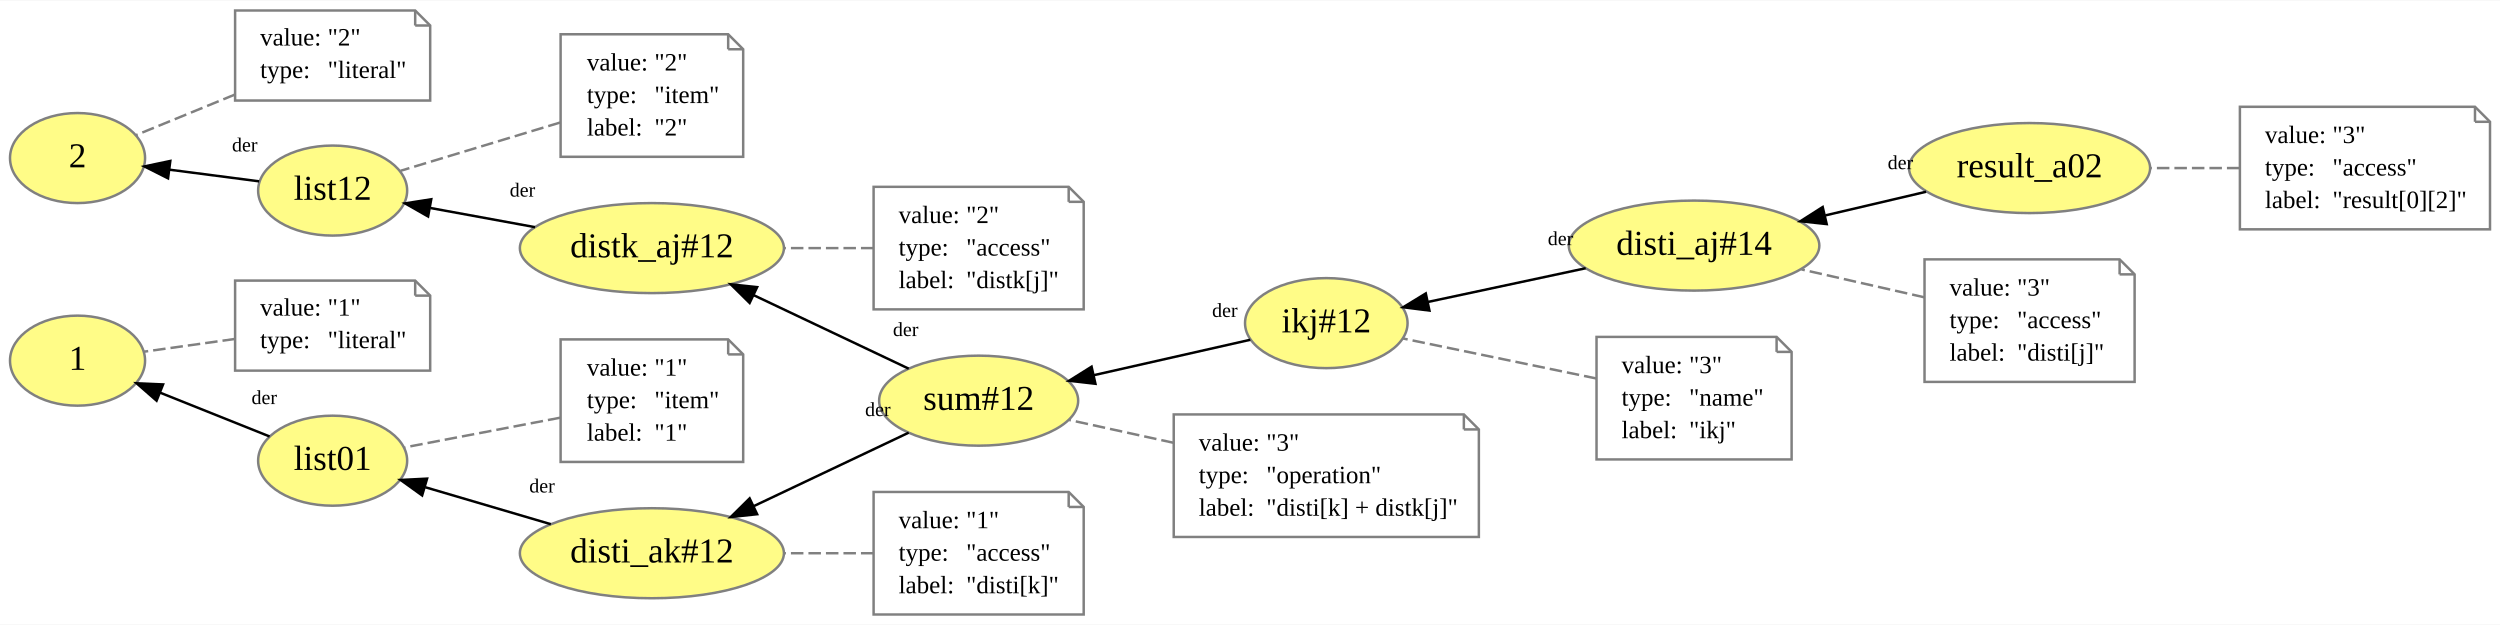
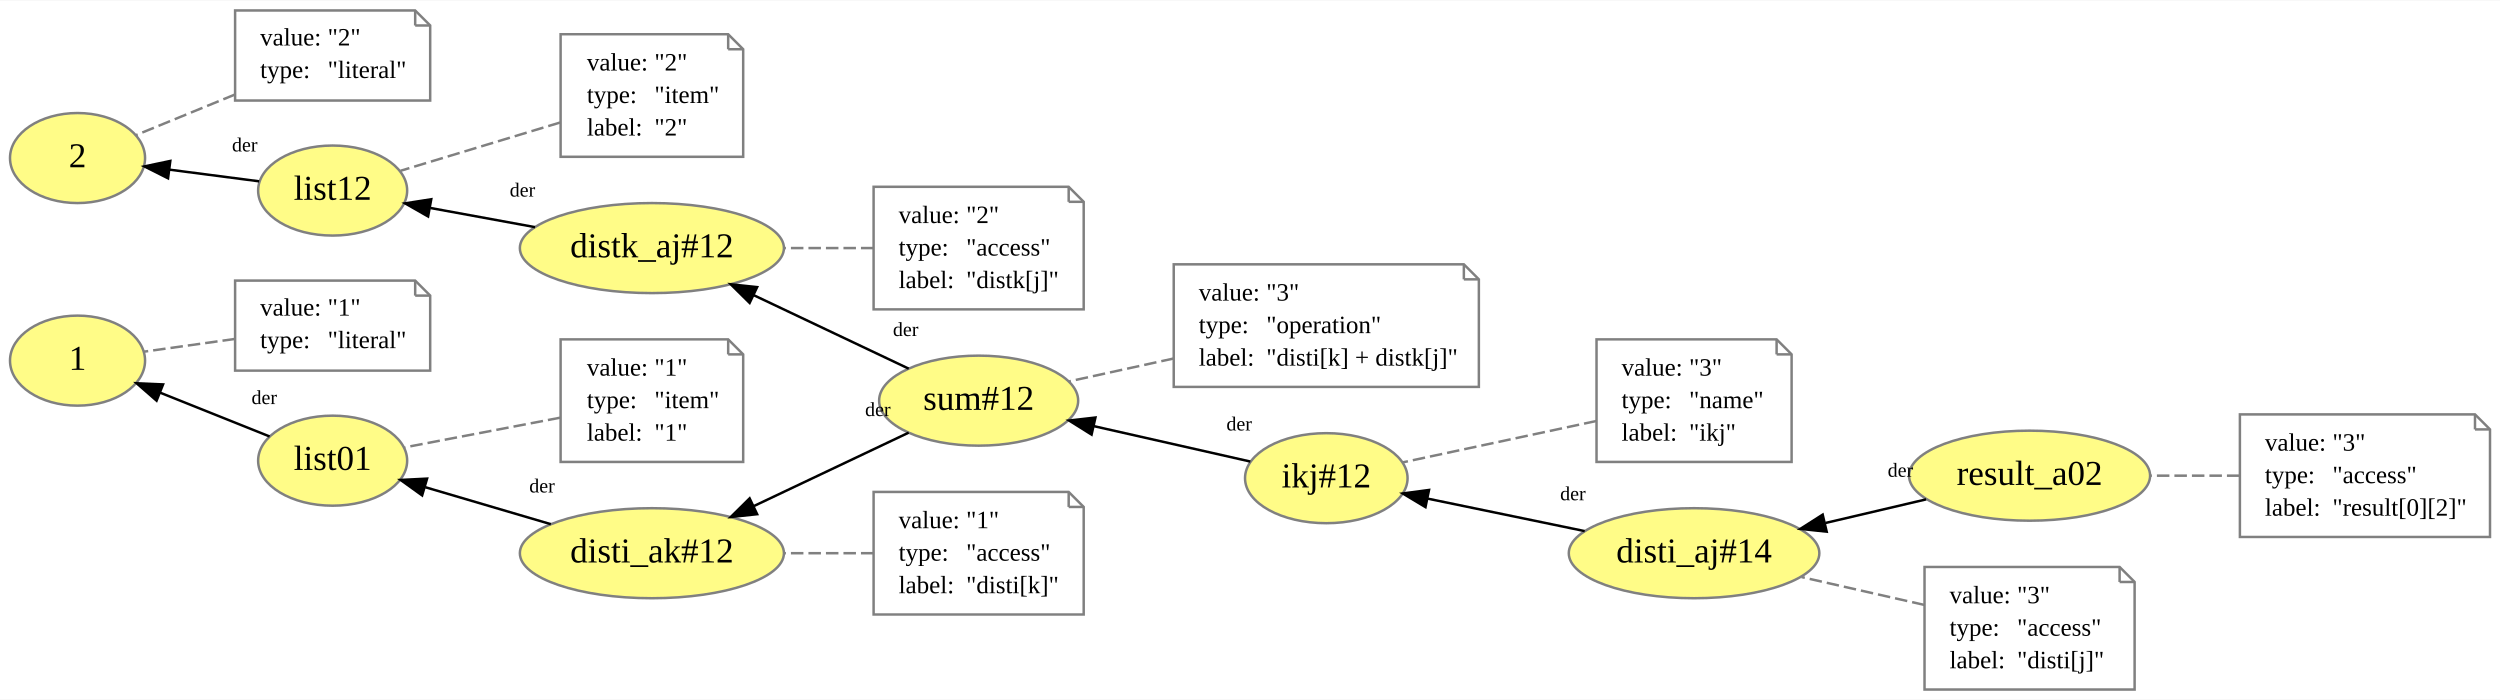
- <svg xmlns="http://www.w3.org/2000/svg" xmlns:xlink="http://www.w3.org/1999/xlink" width="1000pt" height="250pt" viewBox="0.00 0.00 999.57 249.50">
-   <g id="graph0" class="graph" transform="scale(1 1) rotate(0) translate(4 245.5)">
-     <polygon fill="white" stroke="none" points="-4,4 -4,-245.5 995.573,-245.5 995.573,4 -4,4" />
+ <svg xmlns="http://www.w3.org/2000/svg" xmlns:xlink="http://www.w3.org/1999/xlink" width="1000pt" height="280pt" viewBox="0.00 0.00 999.57 279.50">
+   <g id="graph0" class="graph" transform="scale(1 1) rotate(0) translate(4 275.5)">
+     <polygon fill="white" stroke="none" points="-4,4 -4,-275.5 995.573,-275.5 995.573,4 -4,4" />
    <g id="node1" class="node">
      <g id="a_node1">
        <a xlink:href="http://example.org/sum#12" xlink:title="sum#12">
-           <ellipse fill="#fffc87" stroke="#808080" cx="387.291" cy="-85.5" rx="39.794" ry="18" />
-           <text text-anchor="middle" x="387.291" y="-81.8" font-family="Times New Roman,serif" font-size="14.00">sum#12</text>
+           <ellipse fill="#fffc87" stroke="#808080" cx="387.291" cy="-115.5" rx="39.794" ry="18" />
+           <text text-anchor="middle" x="387.291" y="-111.8" font-family="Times New Roman,serif" font-size="14.00">sum#12</text>
        </a>
      </g>
    </g>
    <g id="node2" class="node">
      <g id="a_node2">
        <a xlink:href="http://example.org/distk_aj#12" xlink:title="distk_aj#12">
-           <ellipse fill="#fffc87" stroke="#808080" cx="256.645" cy="-146.5" rx="52.791" ry="18" />
-           <text text-anchor="middle" x="256.645" y="-142.8" font-family="Times New Roman,serif" font-size="14.00">distk_aj#12</text>
+           <ellipse fill="#fffc87" stroke="#808080" cx="256.645" cy="-176.5" rx="52.791" ry="18" />
+           <text text-anchor="middle" x="256.645" y="-172.8" font-family="Times New Roman,serif" font-size="14.00">distk_aj#12</text>
        </a>
      </g>
    </g>
    <g id="edge1" class="edge">
-       <path fill="none" stroke="black" d="M359.322,-98.288C341.386,-106.793 317.519,-118.11 297.417,-127.642" />
-       <polygon fill="black" stroke="black" points="295.723,-124.571 288.187,-132.018 298.723,-130.896 295.723,-124.571" />
-       <text text-anchor="middle" x="358.111" y="-111.339" font-family="Times New Roman,serif" font-size="8.00">der</text>
-     </g>
-     <g id="node3" class="node">
-       <g id="a_node3">
-         <a xlink:href="http://example.org/disti_ak#12" xlink:title="disti_ak#12">
-           <ellipse fill="#fffc87" stroke="#808080" cx="256.645" cy="-24.5" rx="52.791" ry="18" />
-           <text text-anchor="middle" x="256.645" y="-20.8" font-family="Times New Roman,serif" font-size="14.00">disti_ak#12</text>
-         </a>
-       </g>
-     </g>
-     <g id="edge6" class="edge">
-       <path fill="none" stroke="black" d="M359.322,-72.712C341.386,-64.207 317.519,-52.891 297.417,-43.358" />
-       <polygon fill="black" stroke="black" points="298.723,-40.104 288.187,-38.982 295.723,-46.429 298.723,-40.104" />
-       <text text-anchor="middle" x="346.98" y="-79.337" font-family="Times New Roman,serif" font-size="8.00">der</text>
-     </g>
-     <g id="node12" class="node">
-       <g id="a_node12">
-         <a xlink:href="http://example.org/list12" xlink:title="list12">
-           <ellipse fill="#fffc87" stroke="#808080" cx="129" cy="-169.5" rx="29.795" ry="18" />
-           <text text-anchor="middle" x="129" y="-165.8" font-family="Times New Roman,serif" font-size="14.00">list12</text>
-         </a>
-       </g>
-     </g>
-     <g id="edge8" class="edge">
-       <path fill="none" stroke="black" d="M209.929,-154.869C196.198,-157.382 181.288,-160.112 168.105,-162.525" />
-       <polygon fill="black" stroke="black" points="167.164,-159.139 157.958,-164.382 168.425,-166.024 167.164,-159.139" />
-       <text text-anchor="middle" x="204.891" y="-167.097" font-family="Times New Roman,serif" font-size="8.00">der</text>
+       <path fill="none" stroke="black" d="M359.322,-128.288C341.386,-136.793 317.519,-148.11 297.417,-157.642" />
+       <polygon fill="black" stroke="black" points="295.723,-154.571 288.187,-162.018 298.723,-160.896 295.723,-154.571" />
+       <text text-anchor="middle" x="358.111" y="-141.339" font-family="Times New Roman,serif" font-size="8.00">der</text>
    </g>
    <g id="node4" class="node">
      <g id="a_node4">
-         <a xlink:href="http://example.org/list01" xlink:title="list01">
-           <ellipse fill="#fffc87" stroke="#808080" cx="129" cy="-61.5" rx="29.795" ry="18" />
-           <text text-anchor="middle" x="129" y="-57.8" font-family="Times New Roman,serif" font-size="14.00">list01</text>
-         </a>
-       </g>
-     </g>
-     <g id="edge2" class="edge">
-       <path fill="none" stroke="black" d="M216.235,-36.105C200.177,-40.834 181.738,-46.264 166.042,-50.886" />
-       <polygon fill="black" stroke="black" points="164.781,-47.609 156.177,-53.791 166.758,-54.324 164.781,-47.609" />
-       <text text-anchor="middle" x="212.71" y="-48.785" font-family="Times New Roman,serif" font-size="8.00">der</text>
-     </g>
-     <g id="node10" class="node">
-       <g id="a_node10">
-         <a xlink:href="http://example.org/1" xlink:title="1">
-           <ellipse fill="#fffc87" stroke="#808080" cx="27" cy="-101.5" rx="27" ry="18" />
-           <text text-anchor="middle" x="27" y="-97.8" font-family="Times New Roman,serif" font-size="14.00">1</text>
-         </a>
-       </g>
-     </g>
-     <g id="edge11" class="edge">
-       <path fill="none" stroke="black" d="M103.793,-71.183C90.642,-76.443 74.214,-83.014 60.018,-88.693" />
-       <polygon fill="black" stroke="black" points="58.598,-85.491 50.614,-92.455 61.198,-91.99 58.598,-85.491" />
-       <text text-anchor="middle" x="101.654" y="-84.13" font-family="Times New Roman,serif" font-size="8.00">der</text>
+         <a xlink:href="http://example.org/disti_ak#12" xlink:title="disti_ak#12">
+           <ellipse fill="#fffc87" stroke="#808080" cx="256.645" cy="-54.5" rx="52.791" ry="18" />
+           <text text-anchor="middle" x="256.645" y="-50.8" font-family="Times New Roman,serif" font-size="14.00">disti_ak#12</text>
+         </a>
+       </g>
+     </g>
+     <g id="edge3" class="edge">
+       <path fill="none" stroke="black" d="M359.322,-102.712C341.386,-94.207 317.519,-82.891 297.417,-73.358" />
+       <polygon fill="black" stroke="black" points="298.723,-70.104 288.187,-68.982 295.723,-76.429 298.723,-70.104" />
+       <text text-anchor="middle" x="346.98" y="-109.337" font-family="Times New Roman,serif" font-size="8.00">der</text>
    </g>
    <g id="node5" class="node">
      <g id="a_node5">
-         <a xlink:href="http://example.org/result_a02" xlink:title="result_a02">
-           <ellipse fill="#fffc87" stroke="#808080" cx="807.478" cy="-178.5" rx="48.192" ry="18" />
-           <text text-anchor="middle" x="807.478" y="-174.8" font-family="Times New Roman,serif" font-size="14.00">result_a02</text>
-         </a>
-       </g>
-     </g>
-     <g id="node14" class="node">
-       <g id="a_node14">
-         <a xlink:href="http://example.org/disti_aj#14" xlink:title="disti_aj#14">
-           <ellipse fill="#fffc87" stroke="#808080" cx="673.336" cy="-147.5" rx="50.091" ry="18" />
-           <text text-anchor="middle" x="673.336" y="-143.8" font-family="Times New Roman,serif" font-size="14.00">disti_aj#14</text>
-         </a>
-       </g>
-     </g>
-     <g id="edge19" class="edge">
-       <path fill="none" stroke="black" d="M766.113,-169.031C753.412,-166.051 739.209,-162.719 725.843,-159.583" />
-       <polygon fill="black" stroke="black" points="726.359,-156.109 715.824,-157.233 724.76,-162.924 726.359,-156.109" />
-       <text text-anchor="middle" x="755.844" y="-178.065" font-family="Times New Roman,serif" font-size="8.00">der</text>
-     </g>
-     <g id="node6" class="node">
-       <polygon fill="none" stroke="gray" points="985.573,-203 891.573,-203 891.573,-154 991.573,-154 991.573,-197 985.573,-203" />
-       <polyline fill="none" stroke="gray" points="985.573,-203 985.573,-197 " />
-       <polyline fill="none" stroke="gray" points="991.573,-197 985.573,-197 " />
-       <text text-anchor="start" x="901.573" y="-188.5" font-family="Times New Roman,serif" font-size="10.00">value:</text>
-       <text text-anchor="start" x="928.573" y="-188.5" font-family="Times New Roman,serif" font-size="10.00">"3"</text>
-       <text text-anchor="start" x="901.573" y="-175.5" font-family="Times New Roman,serif" font-size="10.00">type:</text>
-       <text text-anchor="start" x="928.573" y="-175.5" font-family="Times New Roman,serif" font-size="10.00">"access"</text>
-       <text text-anchor="start" x="901.573" y="-162.5" font-family="Times New Roman,serif" font-size="10.00">label:</text>
-       <text text-anchor="start" x="928.573" y="-162.5" font-family="Times New Roman,serif" font-size="10.00">"result[0][2]"</text>
-     </g>
-     <g id="edge3" class="edge">
-       <path fill="none" stroke="gray" stroke-dasharray="5,2" d="M891.386,-178.5C879.796,-178.5 867.464,-178.5 855.951,-178.5" />
-     </g>
-     <g id="node7" class="node">
-       <g id="a_node7">
-         <a xlink:href="http://example.org/ikj#12" xlink:title="ikj#12">
-           <ellipse fill="#fffc87" stroke="#808080" cx="526.291" cy="-116.5" rx="32.494" ry="18" />
-           <text text-anchor="middle" x="526.291" y="-112.8" font-family="Times New Roman,serif" font-size="14.00">ikj#12</text>
+         <a xlink:href="http://example.org/list12" xlink:title="list12">
+           <ellipse fill="#fffc87" stroke="#808080" cx="129" cy="-199.5" rx="29.795" ry="18" />
+           <text text-anchor="middle" x="129" y="-195.8" font-family="Times New Roman,serif" font-size="14.00">list12</text>
        </a>
      </g>
    </g>
    <g id="edge4" class="edge">
-       <path fill="none" stroke="black" d="M495.901,-109.85C477.658,-105.722 453.849,-100.334 433.266,-95.677" />
-       <polygon fill="black" stroke="black" points="433.985,-92.251 423.459,-93.458 432.44,-99.079 433.985,-92.251" />
-       <text text-anchor="middle" x="485.719" y="-118.965" font-family="Times New Roman,serif" font-size="8.00">der</text>
+       <path fill="none" stroke="black" d="M209.929,-184.869C196.198,-187.382 181.288,-190.112 168.105,-192.525" />
+       <polygon fill="black" stroke="black" points="167.164,-189.139 157.958,-194.382 168.425,-196.024 167.164,-189.139" />
+       <text text-anchor="middle" x="204.891" y="-197.097" font-family="Times New Roman,serif" font-size="8.00">der</text>
+     </g>
+     <g id="node3" class="node">
+       <polygon fill="none" stroke="gray" points="581.291,-170 465.291,-170 465.291,-121 587.291,-121 587.291,-164 581.291,-170" />
+       <polyline fill="none" stroke="gray" points="581.291,-170 581.291,-164 " />
+       <polyline fill="none" stroke="gray" points="587.291,-164 581.291,-164 " />
+       <text text-anchor="start" x="475.291" y="-155.5" font-family="Times New Roman,serif" font-size="10.00">value:</text>
+       <text text-anchor="start" x="502.291" y="-155.5" font-family="Times New Roman,serif" font-size="10.00">"3"</text>
+       <text text-anchor="start" x="475.291" y="-142.5" font-family="Times New Roman,serif" font-size="10.00">type:</text>
+       <text text-anchor="start" x="502.291" y="-142.5" font-family="Times New Roman,serif" font-size="10.00">"operation"</text>
+       <text text-anchor="start" x="475.291" y="-129.5" font-family="Times New Roman,serif" font-size="10.00">label:</text>
+       <text text-anchor="start" x="502.291" y="-129.5" font-family="Times New Roman,serif" font-size="10.00">"disti[k] + distk[j]"</text>
+     </g>
+     <g id="edge2" class="edge">
+       <path fill="none" stroke="gray" stroke-dasharray="5,2" d="M465.2,-132.342C450.965,-129.224 436.238,-125.999 423.528,-123.216" />
    </g>
    <g id="node8" class="node">
      <g id="a_node8">
+         <a xlink:href="http://example.org/list01" xlink:title="list01">
+           <ellipse fill="#fffc87" stroke="#808080" cx="129" cy="-91.5" rx="29.795" ry="18" />
+           <text text-anchor="middle" x="129" y="-87.8" font-family="Times New Roman,serif" font-size="14.00">list01</text>
+         </a>
+       </g>
+     </g>
+     <g id="edge6" class="edge">
+       <path fill="none" stroke="black" d="M216.235,-66.106C200.177,-70.834 181.738,-76.264 166.042,-80.886" />
+       <polygon fill="black" stroke="black" points="164.781,-77.609 156.177,-83.791 166.758,-84.324 164.781,-77.609" />
+       <text text-anchor="middle" x="212.71" y="-78.785" font-family="Times New Roman,serif" font-size="8.00">der</text>
+     </g>
+     <g id="node6" class="node">
+       <g id="a_node6">
        <a xlink:href="http://example.org/2" xlink:title="2">
-           <ellipse fill="#fffc87" stroke="#808080" cx="27" cy="-182.5" rx="27" ry="18" />
-           <text text-anchor="middle" x="27" y="-178.8" font-family="Times New Roman,serif" font-size="14.00">2</text>
-         </a>
-       </g>
+           <ellipse fill="#fffc87" stroke="#808080" cx="27" cy="-212.5" rx="27" ry="18" />
+           <text text-anchor="middle" x="27" y="-208.8" font-family="Times New Roman,serif" font-size="14.00">2</text>
+         </a>
+       </g>
+     </g>
+     <g id="edge11" class="edge">
+       <path fill="none" stroke="black" d="M99.612,-203.191C88.446,-204.642 75.501,-206.325 63.712,-207.857" />
+       <polygon fill="black" stroke="black" points="63.189,-204.396 53.724,-209.156 64.092,-211.337 63.189,-204.396" />
+       <text text-anchor="middle" x="93.849" y="-215.139" font-family="Times New Roman,serif" font-size="8.00">der</text>
+     </g>
+     <g id="node7" class="node">
+       <polygon fill="none" stroke="gray" points="162,-271.5 90,-271.5 90,-235.5 168,-235.5 168,-265.5 162,-271.5" />
+       <polyline fill="none" stroke="gray" points="162,-271.5 162,-265.5 " />
+       <polyline fill="none" stroke="gray" points="168,-265.5 162,-265.5 " />
+       <text text-anchor="start" x="100" y="-257.5" font-family="Times New Roman,serif" font-size="10.00">value:</text>
+       <text text-anchor="start" x="127" y="-257.5" font-family="Times New Roman,serif" font-size="10.00">"2"</text>
+       <text text-anchor="start" x="100" y="-244.5" font-family="Times New Roman,serif" font-size="10.00">type:</text>
+       <text text-anchor="start" x="127" y="-244.5" font-family="Times New Roman,serif" font-size="10.00">"literal"</text>
+     </g>
+     <g id="edge5" class="edge">
+       <path fill="none" stroke="gray" stroke-dasharray="5,2" d="M89.909,-237.883C76.552,-232.406 61.991,-226.436 50.348,-221.663" />
+     </g>
+     <g id="node17" class="node">
+       <g id="a_node17">
+         <a xlink:href="http://example.org/1" xlink:title="1">
+           <ellipse fill="#fffc87" stroke="#808080" cx="27" cy="-131.5" rx="27" ry="18" />
+           <text text-anchor="middle" x="27" y="-127.8" font-family="Times New Roman,serif" font-size="14.00">1</text>
+         </a>
+       </g>
+     </g>
+     <g id="edge14" class="edge">
+       <path fill="none" stroke="black" d="M103.793,-101.183C90.642,-106.443 74.214,-113.014 60.018,-118.693" />
+       <polygon fill="black" stroke="black" points="58.598,-115.491 50.614,-122.455 61.198,-121.99 58.598,-115.491" />
+       <text text-anchor="middle" x="101.654" y="-114.13" font-family="Times New Roman,serif" font-size="8.00">der</text>
    </g>
    <g id="node9" class="node">
-       <polygon fill="none" stroke="gray" points="162,-241.5 90,-241.5 90,-205.5 168,-205.5 168,-235.5 162,-241.5" />
-       <polyline fill="none" stroke="gray" points="162,-241.5 162,-235.5 " />
-       <polyline fill="none" stroke="gray" points="168,-235.5 162,-235.5 " />
-       <text text-anchor="start" x="100" y="-227.5" font-family="Times New Roman,serif" font-size="10.00">value:</text>
-       <text text-anchor="start" x="127" y="-227.5" font-family="Times New Roman,serif" font-size="10.00">"2"</text>
-       <text text-anchor="start" x="100" y="-214.5" font-family="Times New Roman,serif" font-size="10.00">type:</text>
-       <text text-anchor="start" x="127" y="-214.5" font-family="Times New Roman,serif" font-size="10.00">"literal"</text>
-     </g>
-     <g id="edge5" class="edge">
-       <path fill="none" stroke="gray" stroke-dasharray="5,2" d="M89.909,-207.883C76.552,-202.406 61.991,-196.436 50.348,-191.663" />
+       <g id="a_node9">
+         <a xlink:href="http://example.org/result_a02" xlink:title="result_a02">
+           <ellipse fill="#fffc87" stroke="#808080" cx="807.478" cy="-85.5" rx="48.192" ry="18" />
+           <text text-anchor="middle" x="807.478" y="-81.8" font-family="Times New Roman,serif" font-size="14.00">result_a02</text>
+         </a>
+       </g>
+     </g>
+     <g id="node13" class="node">
+       <g id="a_node13">
+         <a xlink:href="http://example.org/disti_aj#14" xlink:title="disti_aj#14">
+           <ellipse fill="#fffc87" stroke="#808080" cx="673.336" cy="-54.5" rx="50.091" ry="18" />
+           <text text-anchor="middle" x="673.336" y="-50.8" font-family="Times New Roman,serif" font-size="14.00">disti_aj#14</text>
+         </a>
+       </g>
+     </g>
+     <g id="edge10" class="edge">
+       <path fill="none" stroke="black" d="M766.113,-76.031C753.412,-73.051 739.209,-69.719 725.843,-66.583" />
+       <polygon fill="black" stroke="black" points="726.359,-63.109 715.824,-64.233 724.76,-69.924 726.359,-63.109" />
+       <text text-anchor="middle" x="755.844" y="-85.065" font-family="Times New Roman,serif" font-size="8.00">der</text>
+     </g>
+     <g id="node10" class="node">
+       <polygon fill="none" stroke="gray" points="985.573,-110 891.573,-110 891.573,-61 991.573,-61 991.573,-104 985.573,-110" />
+       <polyline fill="none" stroke="gray" points="985.573,-110 985.573,-104 " />
+       <polyline fill="none" stroke="gray" points="991.573,-104 985.573,-104 " />
+       <text text-anchor="start" x="901.573" y="-95.5" font-family="Times New Roman,serif" font-size="10.00">value:</text>
+       <text text-anchor="start" x="928.573" y="-95.5" font-family="Times New Roman,serif" font-size="10.00">"3"</text>
+       <text text-anchor="start" x="901.573" y="-82.5" font-family="Times New Roman,serif" font-size="10.00">type:</text>
+       <text text-anchor="start" x="928.573" y="-82.5" font-family="Times New Roman,serif" font-size="10.00">"access"</text>
+       <text text-anchor="start" x="901.573" y="-69.5" font-family="Times New Roman,serif" font-size="10.00">label:</text>
+       <text text-anchor="start" x="928.573" y="-69.5" font-family="Times New Roman,serif" font-size="10.00">"result[0][2]"</text>
+     </g>
+     <g id="edge7" class="edge">
+       <path fill="none" stroke="gray" stroke-dasharray="5,2" d="M891.386,-85.5C879.796,-85.5 867.464,-85.5 855.951,-85.5" />
    </g>
    <g id="node11" class="node">
-       <polygon fill="none" stroke="gray" points="162,-133.5 90,-133.5 90,-97.5 168,-97.5 168,-127.5 162,-133.5" />
-       <polyline fill="none" stroke="gray" points="162,-133.5 162,-127.5 " />
-       <polyline fill="none" stroke="gray" points="168,-127.5 162,-127.5 " />
-       <text text-anchor="start" x="100" y="-119.5" font-family="Times New Roman,serif" font-size="10.00">value:</text>
-       <text text-anchor="start" x="127" y="-119.5" font-family="Times New Roman,serif" font-size="10.00">"1"</text>
-       <text text-anchor="start" x="100" y="-106.5" font-family="Times New Roman,serif" font-size="10.00">type:</text>
-       <text text-anchor="start" x="127" y="-106.5" font-family="Times New Roman,serif" font-size="10.00">"literal"</text>
-     </g>
-     <g id="edge7" class="edge">
-       <path fill="none" stroke="gray" stroke-dasharray="5,2" d="M89.909,-110.167C77.766,-108.467 64.628,-106.628 53.592,-105.083" />
+       <g id="a_node11">
+         <a xlink:href="http://example.org/ikj#12" xlink:title="ikj#12">
+           <ellipse fill="#fffc87" stroke="#808080" cx="526.291" cy="-84.5" rx="32.494" ry="18" />
+           <text text-anchor="middle" x="526.291" y="-80.8" font-family="Times New Roman,serif" font-size="14.00">ikj#12</text>
+         </a>
+       </g>
+     </g>
+     <g id="edge16" class="edge">
+       <path fill="none" stroke="black" d="M495.901,-91.15C477.658,-95.278 453.849,-100.666 433.266,-105.323" />
+       <polygon fill="black" stroke="black" points="432.44,-101.921 423.459,-107.542 433.985,-108.749 432.44,-101.921" />
+       <text text-anchor="middle" x="491.453" y="-103.576" font-family="Times New Roman,serif" font-size="8.00">der</text>
+     </g>
+     <g id="node12" class="node">
+       <polygon fill="none" stroke="gray" points="706.336,-140 634.336,-140 634.336,-91 712.336,-91 712.336,-134 706.336,-140" />
+       <polyline fill="none" stroke="gray" points="706.336,-140 706.336,-134 " />
+       <polyline fill="none" stroke="gray" points="712.336,-134 706.336,-134 " />
+       <text text-anchor="start" x="644.336" y="-125.5" font-family="Times New Roman,serif" font-size="10.00">value:</text>
+       <text text-anchor="start" x="671.336" y="-125.5" font-family="Times New Roman,serif" font-size="10.00">"3"</text>
+       <text text-anchor="start" x="644.336" y="-112.5" font-family="Times New Roman,serif" font-size="10.00">type:</text>
+       <text text-anchor="start" x="671.336" y="-112.5" font-family="Times New Roman,serif" font-size="10.00">"name"</text>
+       <text text-anchor="start" x="644.336" y="-99.5" font-family="Times New Roman,serif" font-size="10.00">label:</text>
+       <text text-anchor="start" x="671.336" y="-99.5" font-family="Times New Roman,serif" font-size="10.00">"ikj"</text>
+     </g>
+     <g id="edge8" class="edge">
+       <path fill="none" stroke="gray" stroke-dasharray="5,2" d="M634.227,-107.355C610.054,-102.189 579.24,-95.603 556.905,-90.829" />
    </g>
    <g id="edge17" class="edge">
-       <path fill="none" stroke="black" d="M99.612,-173.191C88.446,-174.642 75.501,-176.325 63.712,-177.857" />
-       <polygon fill="black" stroke="black" points="63.189,-174.396 53.724,-179.156 64.092,-181.337 63.189,-174.396" />
-       <text text-anchor="middle" x="93.849" y="-185.139" font-family="Times New Roman,serif" font-size="8.00">der</text>
-     </g>
-     <g id="node13" class="node">
-       <polygon fill="none" stroke="gray" points="287.145,-232 220.145,-232 220.145,-183 293.145,-183 293.145,-226 287.145,-232" />
-       <polyline fill="none" stroke="gray" points="287.145,-232 287.145,-226 " />
-       <polyline fill="none" stroke="gray" points="293.145,-226 287.145,-226 " />
-       <text text-anchor="start" x="230.645" y="-217.5" font-family="Times New Roman,serif" font-size="10.00">value:</text>
-       <text text-anchor="start" x="257.645" y="-217.5" font-family="Times New Roman,serif" font-size="10.00">"2"</text>
-       <text text-anchor="start" x="230.645" y="-204.5" font-family="Times New Roman,serif" font-size="10.00">type:</text>
-       <text text-anchor="start" x="257.645" y="-204.5" font-family="Times New Roman,serif" font-size="10.00">"item"</text>
-       <text text-anchor="start" x="230.645" y="-191.5" font-family="Times New Roman,serif" font-size="10.00">label:</text>
-       <text text-anchor="start" x="257.645" y="-191.5" font-family="Times New Roman,serif" font-size="10.00">"2"</text>
+       <path fill="none" stroke="black" d="M629.602,-63.339C609.769,-67.441 586.338,-72.287 566.906,-76.306" />
+       <polygon fill="black" stroke="black" points="565.945,-72.931 556.861,-78.384 567.363,-79.786 565.945,-72.931" />
+       <text text-anchor="middle" x="624.889" y="-75.679" font-family="Times New Roman,serif" font-size="8.00">der</text>
+     </g>
+     <g id="node14" class="node">
+       <polygon fill="none" stroke="gray" points="843.478,-49 765.478,-49 765.478,-0 849.478,-0 849.478,-43 843.478,-49" />
+       <polyline fill="none" stroke="gray" points="843.478,-49 843.478,-43 " />
+       <polyline fill="none" stroke="gray" points="849.478,-43 843.478,-43 " />
+       <text text-anchor="start" x="775.478" y="-34.5" font-family="Times New Roman,serif" font-size="10.00">value:</text>
+       <text text-anchor="start" x="802.478" y="-34.5" font-family="Times New Roman,serif" font-size="10.00">"3"</text>
+       <text text-anchor="start" x="775.478" y="-21.5" font-family="Times New Roman,serif" font-size="10.00">type:</text>
+       <text text-anchor="start" x="802.478" y="-21.5" font-family="Times New Roman,serif" font-size="10.00">"access"</text>
+       <text text-anchor="start" x="775.478" y="-8.5" font-family="Times New Roman,serif" font-size="10.00">label:</text>
+       <text text-anchor="start" x="802.478" y="-8.5" font-family="Times New Roman,serif" font-size="10.00">"disti[j]"</text>
    </g>
    <g id="edge9" class="edge">
-       <path fill="none" stroke="gray" stroke-dasharray="5,2" d="M219.977,-196.712C199.662,-190.569 174.657,-183.006 156.167,-177.414" />
-     </g>
-     <g id="edge16" class="edge">
-       <path fill="none" stroke="black" d="M629.993,-138.45C610.056,-134.189 586.414,-129.136 566.843,-124.953" />
-       <polygon fill="black" stroke="black" points="567.531,-121.521 557.02,-122.854 566.068,-128.367 567.531,-121.521" />
-       <text text-anchor="middle" x="619.944" y="-147.686" font-family="Times New Roman,serif" font-size="8.00">der</text>
+       <path fill="none" stroke="gray" stroke-dasharray="5,2" d="M765.392,-33.828C749.784,-37.371 731.996,-41.41 716.308,-44.971" />
    </g>
    <g id="node15" class="node">
-       <polygon fill="none" stroke="gray" points="843.478,-142 765.478,-142 765.478,-93 849.478,-93 849.478,-136 843.478,-142" />
-       <polyline fill="none" stroke="gray" points="843.478,-142 843.478,-136 " />
-       <polyline fill="none" stroke="gray" points="849.478,-136 843.478,-136 " />
-       <text text-anchor="start" x="775.478" y="-127.5" font-family="Times New Roman,serif" font-size="10.00">value:</text>
-       <text text-anchor="start" x="802.478" y="-127.5" font-family="Times New Roman,serif" font-size="10.00">"3"</text>
-       <text text-anchor="start" x="775.478" y="-114.5" font-family="Times New Roman,serif" font-size="10.00">type:</text>
-       <text text-anchor="start" x="802.478" y="-114.5" font-family="Times New Roman,serif" font-size="10.00">"access"</text>
-       <text text-anchor="start" x="775.478" y="-101.5" font-family="Times New Roman,serif" font-size="10.00">label:</text>
-       <text text-anchor="start" x="802.478" y="-101.5" font-family="Times New Roman,serif" font-size="10.00">"disti[j]"</text>
-     </g>
-     <g id="edge10" class="edge">
-       <path fill="none" stroke="gray" stroke-dasharray="5,2" d="M765.392,-126.828C749.784,-130.371 731.996,-134.409 716.308,-137.971" />
+       <polygon fill="none" stroke="gray" points="287.145,-140 220.145,-140 220.145,-91 293.145,-91 293.145,-134 287.145,-140" />
+       <polyline fill="none" stroke="gray" points="287.145,-140 287.145,-134 " />
+       <polyline fill="none" stroke="gray" points="293.145,-134 287.145,-134 " />
+       <text text-anchor="start" x="230.645" y="-125.5" font-family="Times New Roman,serif" font-size="10.00">value:</text>
+       <text text-anchor="start" x="257.645" y="-125.5" font-family="Times New Roman,serif" font-size="10.00">"1"</text>
+       <text text-anchor="start" x="230.645" y="-112.5" font-family="Times New Roman,serif" font-size="10.00">type:</text>
+       <text text-anchor="start" x="257.645" y="-112.5" font-family="Times New Roman,serif" font-size="10.00">"item"</text>
+       <text text-anchor="start" x="230.645" y="-99.5" font-family="Times New Roman,serif" font-size="10.00">label:</text>
+       <text text-anchor="start" x="257.645" y="-99.5" font-family="Times New Roman,serif" font-size="10.00">"1"</text>
+     </g>
+     <g id="edge12" class="edge">
+       <path fill="none" stroke="gray" stroke-dasharray="5,2" d="M219.977,-108.687C200.243,-104.917 176.082,-100.302 157.768,-96.804" />
    </g>
    <g id="node16" class="node">
-       <polygon fill="none" stroke="gray" points="287.145,-110 220.145,-110 220.145,-61 293.145,-61 293.145,-104 287.145,-110" />
-       <polyline fill="none" stroke="gray" points="287.145,-110 287.145,-104 " />
-       <polyline fill="none" stroke="gray" points="293.145,-104 287.145,-104 " />
-       <text text-anchor="start" x="230.645" y="-95.5" font-family="Times New Roman,serif" font-size="10.00">value:</text>
-       <text text-anchor="start" x="257.645" y="-95.5" font-family="Times New Roman,serif" font-size="10.00">"1"</text>
-       <text text-anchor="start" x="230.645" y="-82.5" font-family="Times New Roman,serif" font-size="10.00">type:</text>
-       <text text-anchor="start" x="257.645" y="-82.5" font-family="Times New Roman,serif" font-size="10.00">"item"</text>
-       <text text-anchor="start" x="230.645" y="-69.5" font-family="Times New Roman,serif" font-size="10.00">label:</text>
-       <text text-anchor="start" x="257.645" y="-69.5" font-family="Times New Roman,serif" font-size="10.00">"1"</text>
-     </g>
-     <g id="edge12" class="edge">
-       <path fill="none" stroke="gray" stroke-dasharray="5,2" d="M219.977,-78.687C200.243,-74.917 176.082,-70.302 157.768,-66.804" />
-     </g>
-     <g id="node17" class="node">
-       <polygon fill="none" stroke="gray" points="423.291,-171 345.291,-171 345.291,-122 429.291,-122 429.291,-165 423.291,-171" />
-       <polyline fill="none" stroke="gray" points="423.291,-171 423.291,-165 " />
-       <polyline fill="none" stroke="gray" points="429.291,-165 423.291,-165 " />
-       <text text-anchor="start" x="355.291" y="-156.5" font-family="Times New Roman,serif" font-size="10.00">value:</text>
-       <text text-anchor="start" x="382.291" y="-156.5" font-family="Times New Roman,serif" font-size="10.00">"2"</text>
-       <text text-anchor="start" x="355.291" y="-143.5" font-family="Times New Roman,serif" font-size="10.00">type:</text>
-       <text text-anchor="start" x="382.291" y="-143.5" font-family="Times New Roman,serif" font-size="10.00">"access"</text>
-       <text text-anchor="start" x="355.291" y="-130.5" font-family="Times New Roman,serif" font-size="10.00">label:</text>
-       <text text-anchor="start" x="382.291" y="-130.5" font-family="Times New Roman,serif" font-size="10.00">"distk[j]"</text>
+       <polygon fill="none" stroke="gray" points="287.145,-262 220.145,-262 220.145,-213 293.145,-213 293.145,-256 287.145,-262" />
+       <polyline fill="none" stroke="gray" points="287.145,-262 287.145,-256 " />
+       <polyline fill="none" stroke="gray" points="293.145,-256 287.145,-256 " />
+       <text text-anchor="start" x="230.645" y="-247.5" font-family="Times New Roman,serif" font-size="10.00">value:</text>
+       <text text-anchor="start" x="257.645" y="-247.5" font-family="Times New Roman,serif" font-size="10.00">"2"</text>
+       <text text-anchor="start" x="230.645" y="-234.5" font-family="Times New Roman,serif" font-size="10.00">type:</text>
+       <text text-anchor="start" x="257.645" y="-234.5" font-family="Times New Roman,serif" font-size="10.00">"item"</text>
+       <text text-anchor="start" x="230.645" y="-221.5" font-family="Times New Roman,serif" font-size="10.00">label:</text>
+       <text text-anchor="start" x="257.645" y="-221.5" font-family="Times New Roman,serif" font-size="10.00">"2"</text>
    </g>
    <g id="edge13" class="edge">
-       <path fill="none" stroke="gray" stroke-dasharray="5,2" d="M345.233,-146.5C333.909,-146.5 321.473,-146.5 309.618,-146.5" />
+       <path fill="none" stroke="gray" stroke-dasharray="5,2" d="M219.977,-226.712C199.662,-220.569 174.657,-213.006 156.167,-207.414" />
    </g>
    <g id="node18" class="node">
-       <polygon fill="none" stroke="gray" points="423.291,-49 345.291,-49 345.291,-0 429.291,-0 429.291,-43 423.291,-49" />
-       <polyline fill="none" stroke="gray" points="423.291,-49 423.291,-43 " />
-       <polyline fill="none" stroke="gray" points="429.291,-43 423.291,-43 " />
-       <text text-anchor="start" x="355.291" y="-34.5" font-family="Times New Roman,serif" font-size="10.00">value:</text>
-       <text text-anchor="start" x="382.291" y="-34.5" font-family="Times New Roman,serif" font-size="10.00">"1"</text>
-       <text text-anchor="start" x="355.291" y="-21.5" font-family="Times New Roman,serif" font-size="10.00">type:</text>
-       <text text-anchor="start" x="382.291" y="-21.5" font-family="Times New Roman,serif" font-size="10.00">"access"</text>
-       <text text-anchor="start" x="355.291" y="-8.5" font-family="Times New Roman,serif" font-size="10.00">label:</text>
-       <text text-anchor="start" x="382.291" y="-8.5" font-family="Times New Roman,serif" font-size="10.00">"disti[k]"</text>
-     </g>
-     <g id="edge14" class="edge">
-       <path fill="none" stroke="gray" stroke-dasharray="5,2" d="M345.233,-24.5C333.909,-24.5 321.473,-24.5 309.618,-24.5" />
+       <polygon fill="none" stroke="gray" points="162,-163.5 90,-163.5 90,-127.5 168,-127.5 168,-157.5 162,-163.5" />
+       <polyline fill="none" stroke="gray" points="162,-163.5 162,-157.5 " />
+       <polyline fill="none" stroke="gray" points="168,-157.5 162,-157.5 " />
+       <text text-anchor="start" x="100" y="-149.5" font-family="Times New Roman,serif" font-size="10.00">value:</text>
+       <text text-anchor="start" x="127" y="-149.5" font-family="Times New Roman,serif" font-size="10.00">"1"</text>
+       <text text-anchor="start" x="100" y="-136.5" font-family="Times New Roman,serif" font-size="10.00">type:</text>
+       <text text-anchor="start" x="127" y="-136.5" font-family="Times New Roman,serif" font-size="10.00">"literal"</text>
+     </g>
+     <g id="edge15" class="edge">
+       <path fill="none" stroke="gray" stroke-dasharray="5,2" d="M89.909,-140.167C77.766,-138.467 64.628,-136.628 53.592,-135.083" />
    </g>
    <g id="node19" class="node">
-       <polygon fill="none" stroke="gray" points="706.336,-111 634.336,-111 634.336,-62 712.336,-62 712.336,-105 706.336,-111" />
-       <polyline fill="none" stroke="gray" points="706.336,-111 706.336,-105 " />
-       <polyline fill="none" stroke="gray" points="712.336,-105 706.336,-105 " />
-       <text text-anchor="start" x="644.336" y="-96.5" font-family="Times New Roman,serif" font-size="10.00">value:</text>
-       <text text-anchor="start" x="671.336" y="-96.5" font-family="Times New Roman,serif" font-size="10.00">"3"</text>
-       <text text-anchor="start" x="644.336" y="-83.5" font-family="Times New Roman,serif" font-size="10.00">type:</text>
-       <text text-anchor="start" x="671.336" y="-83.5" font-family="Times New Roman,serif" font-size="10.00">"name"</text>
-       <text text-anchor="start" x="644.336" y="-70.5" font-family="Times New Roman,serif" font-size="10.00">label:</text>
-       <text text-anchor="start" x="671.336" y="-70.5" font-family="Times New Roman,serif" font-size="10.00">"ikj"</text>
-     </g>
-     <g id="edge15" class="edge">
-       <path fill="none" stroke="gray" stroke-dasharray="5,2" d="M634.227,-94.382C610.054,-99.382 579.24,-105.755 556.905,-110.375" />
+       <polygon fill="none" stroke="gray" points="423.291,-79 345.291,-79 345.291,-30 429.291,-30 429.291,-73 423.291,-79" />
+       <polyline fill="none" stroke="gray" points="423.291,-79 423.291,-73 " />
+       <polyline fill="none" stroke="gray" points="429.291,-73 423.291,-73 " />
+       <text text-anchor="start" x="355.291" y="-64.5" font-family="Times New Roman,serif" font-size="10.00">value:</text>
+       <text text-anchor="start" x="382.291" y="-64.5" font-family="Times New Roman,serif" font-size="10.00">"1"</text>
+       <text text-anchor="start" x="355.291" y="-51.5" font-family="Times New Roman,serif" font-size="10.00">type:</text>
+       <text text-anchor="start" x="382.291" y="-51.5" font-family="Times New Roman,serif" font-size="10.00">"access"</text>
+       <text text-anchor="start" x="355.291" y="-38.5" font-family="Times New Roman,serif" font-size="10.00">label:</text>
+       <text text-anchor="start" x="382.291" y="-38.5" font-family="Times New Roman,serif" font-size="10.00">"disti[k]"</text>
+     </g>
+     <g id="edge18" class="edge">
+       <path fill="none" stroke="gray" stroke-dasharray="5,2" d="M345.233,-54.5C333.909,-54.5 321.473,-54.5 309.618,-54.5" />
    </g>
    <g id="node20" class="node">
-       <polygon fill="none" stroke="gray" points="581.291,-80 465.291,-80 465.291,-31 587.291,-31 587.291,-74 581.291,-80" />
-       <polyline fill="none" stroke="gray" points="581.291,-80 581.291,-74 " />
-       <polyline fill="none" stroke="gray" points="587.291,-74 581.291,-74 " />
-       <text text-anchor="start" x="475.291" y="-65.5" font-family="Times New Roman,serif" font-size="10.00">value:</text>
-       <text text-anchor="start" x="502.291" y="-65.5" font-family="Times New Roman,serif" font-size="10.00">"3"</text>
-       <text text-anchor="start" x="475.291" y="-52.5" font-family="Times New Roman,serif" font-size="10.00">type:</text>
-       <text text-anchor="start" x="502.291" y="-52.5" font-family="Times New Roman,serif" font-size="10.00">"operation"</text>
-       <text text-anchor="start" x="475.291" y="-39.5" font-family="Times New Roman,serif" font-size="10.00">label:</text>
-       <text text-anchor="start" x="502.291" y="-39.5" font-family="Times New Roman,serif" font-size="10.00">"disti[k] + distk[j]"</text>
-     </g>
-     <g id="edge18" class="edge">
-       <path fill="none" stroke="gray" stroke-dasharray="5,2" d="M465.2,-68.658C450.965,-71.776 436.238,-75.001 423.528,-77.784" />
+       <polygon fill="none" stroke="gray" points="423.291,-201 345.291,-201 345.291,-152 429.291,-152 429.291,-195 423.291,-201" />
+       <polyline fill="none" stroke="gray" points="423.291,-201 423.291,-195 " />
+       <polyline fill="none" stroke="gray" points="429.291,-195 423.291,-195 " />
+       <text text-anchor="start" x="355.291" y="-186.5" font-family="Times New Roman,serif" font-size="10.00">value:</text>
+       <text text-anchor="start" x="382.291" y="-186.5" font-family="Times New Roman,serif" font-size="10.00">"2"</text>
+       <text text-anchor="start" x="355.291" y="-173.5" font-family="Times New Roman,serif" font-size="10.00">type:</text>
+       <text text-anchor="start" x="382.291" y="-173.5" font-family="Times New Roman,serif" font-size="10.00">"access"</text>
+       <text text-anchor="start" x="355.291" y="-160.5" font-family="Times New Roman,serif" font-size="10.00">label:</text>
+       <text text-anchor="start" x="382.291" y="-160.5" font-family="Times New Roman,serif" font-size="10.00">"distk[j]"</text>
+     </g>
+     <g id="edge19" class="edge">
+       <path fill="none" stroke="gray" stroke-dasharray="5,2" d="M345.233,-176.5C333.909,-176.5 321.473,-176.5 309.618,-176.5" />
    </g>
  </g>
</svg>
